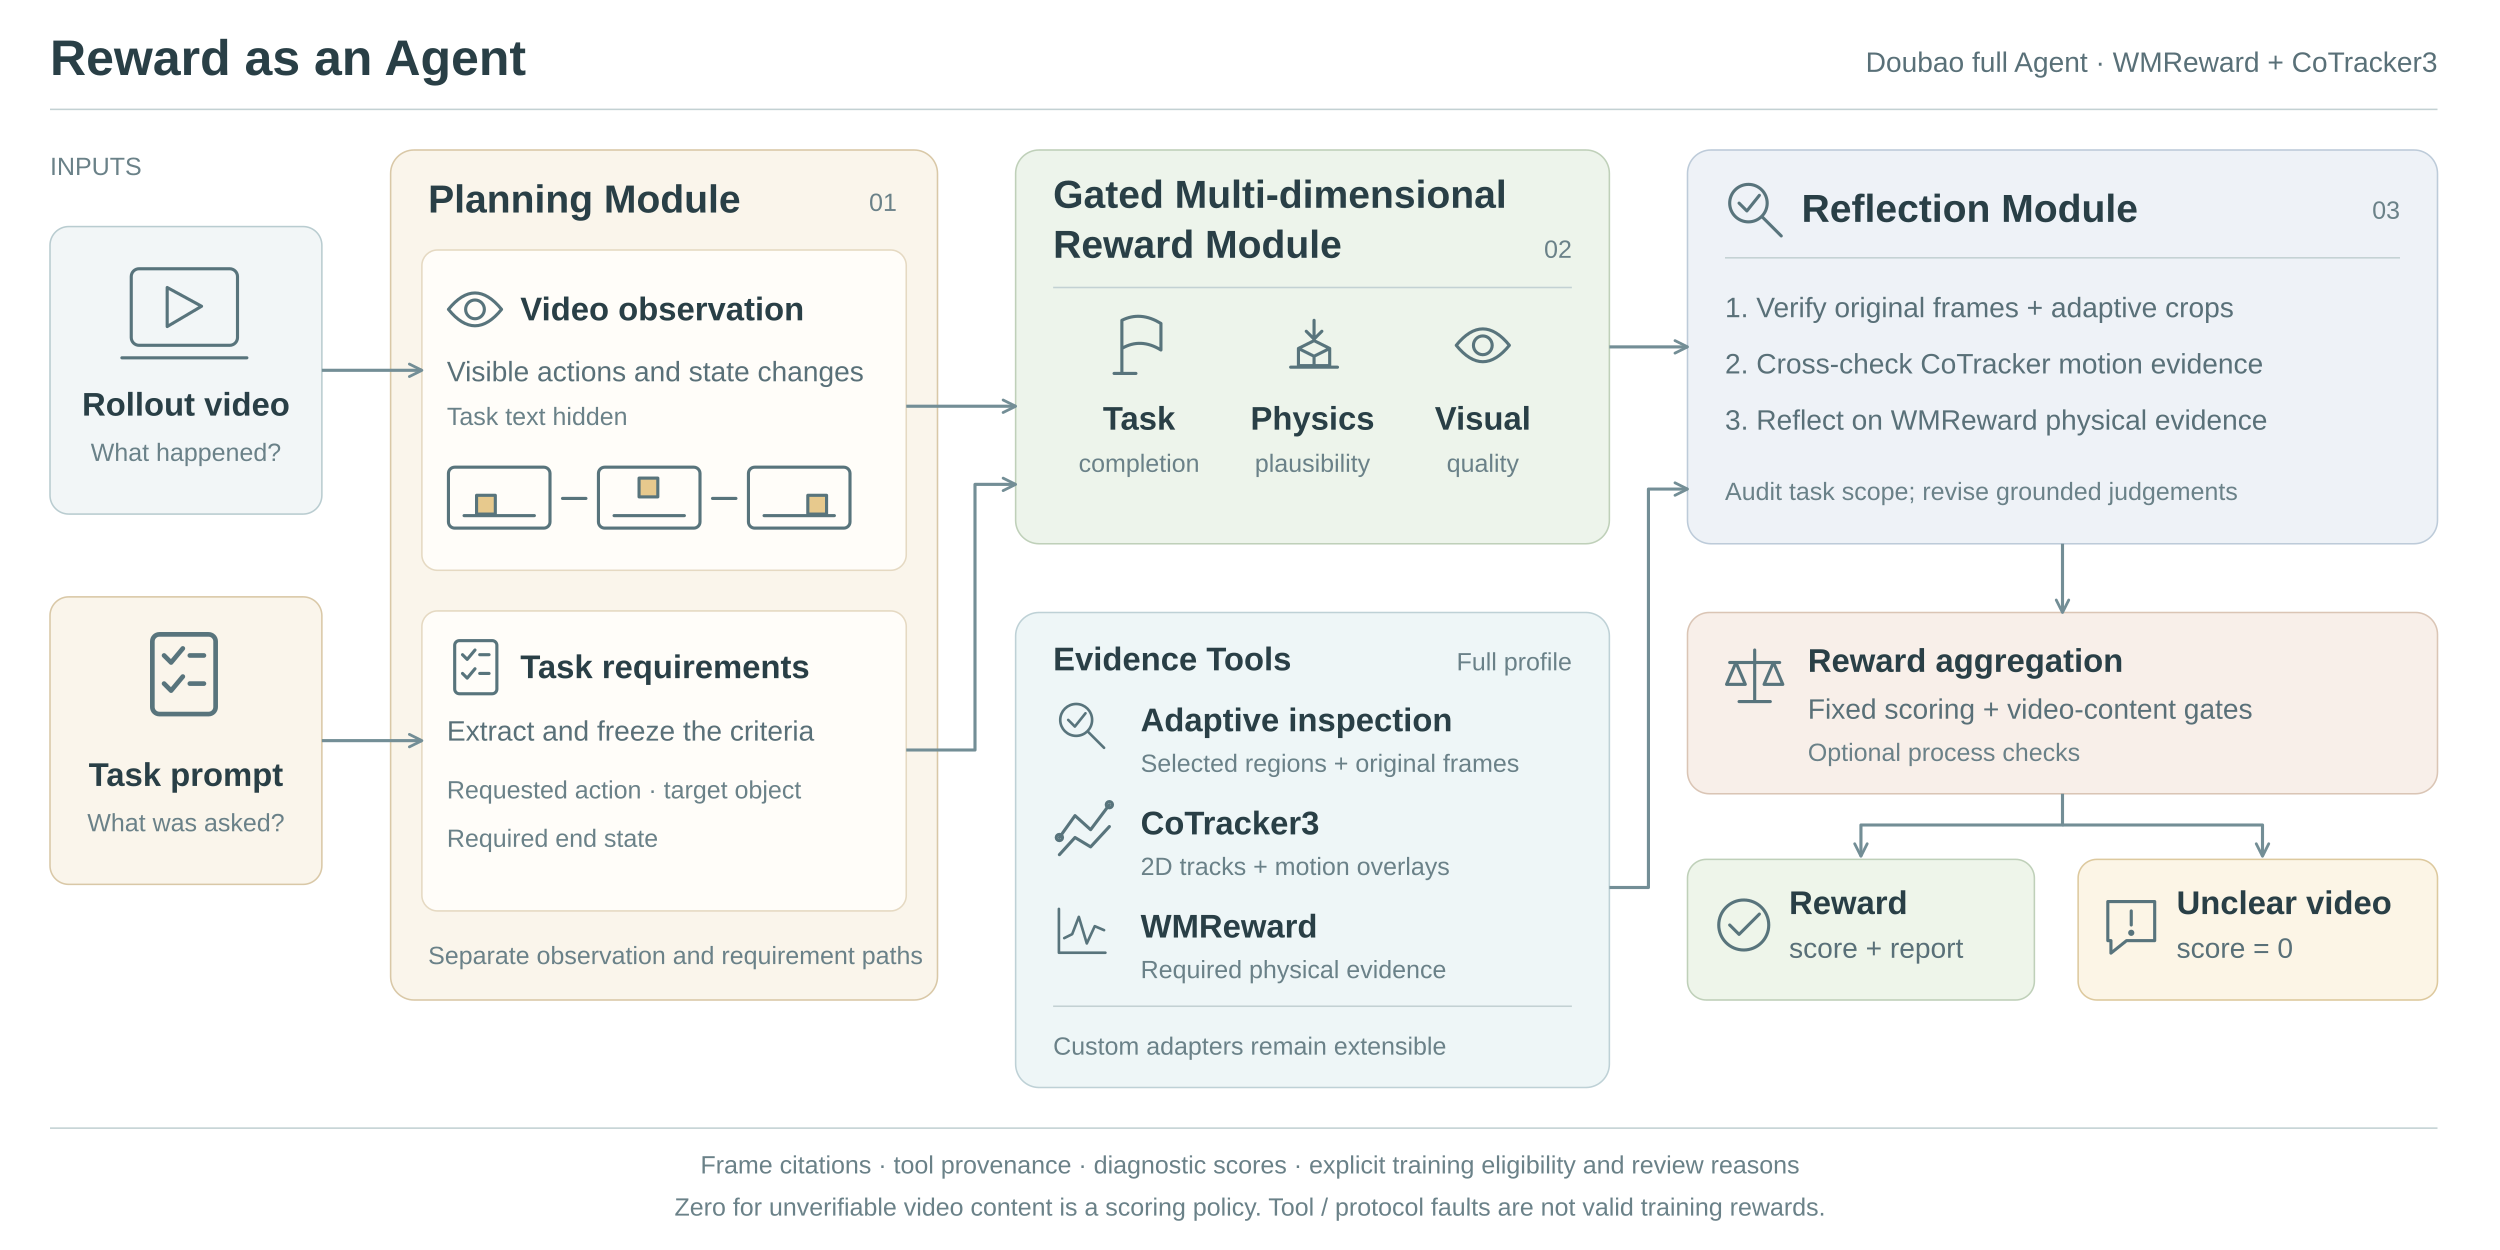
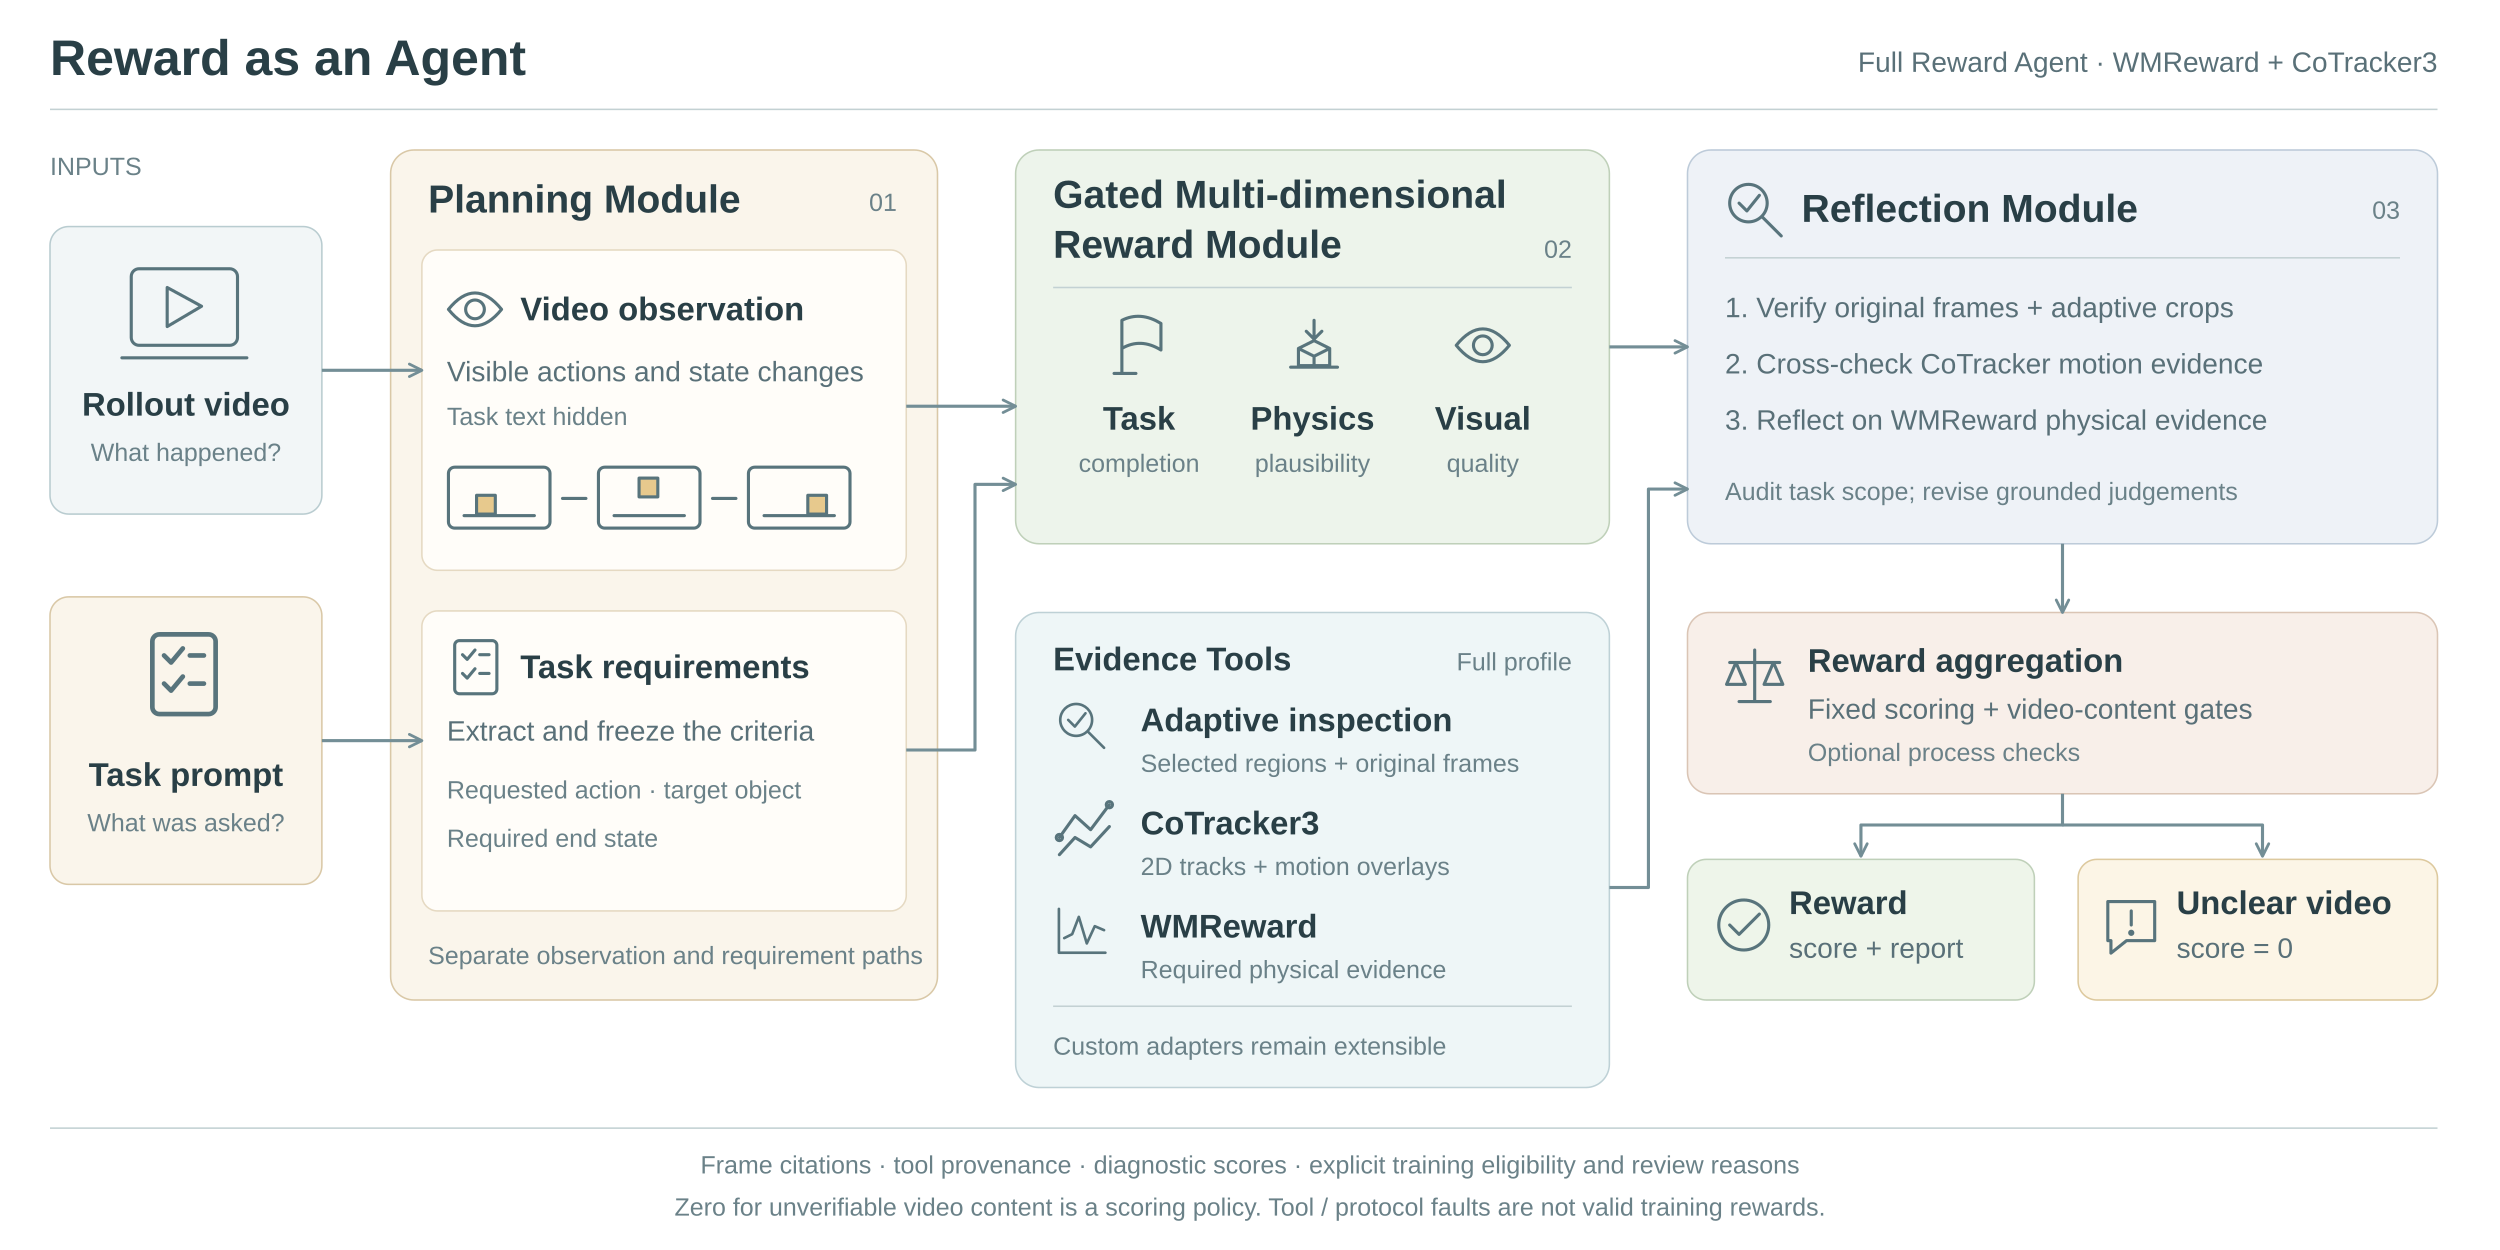
<svg xmlns="http://www.w3.org/2000/svg" width="1600" height="800" viewBox="0 0 1600 800" role="img" aria-labelledby="title desc">
  <defs>
    <style>
text{font-family:'Liberation Sans',Arial,sans-serif;fill:#293f46}
.head{font-size:25px;font-weight:700}.label{font-size:21px;font-weight:700}.body{font-size:18px;fill:#597078}.small{font-size:16px;fill:#6a8188}
.icon{fill:none;stroke:currentColor;stroke-width:2;stroke-linecap:round;stroke-linejoin:round;color:#58747c}
.flow{fill:none;stroke:#738e96;stroke-width:2;stroke-linejoin:round}
.rule{stroke:#c3d1d3;stroke-width:1}
</style>
    <marker id="arrow" viewBox="0 0 12 12" markerWidth="11" markerHeight="11" refX="10" refY="6" orient="auto" markerUnits="userSpaceOnUse">
      <path d="M2 2L10 6L2 10" fill="none" stroke="#738e96" stroke-width="1.8" />
    </marker>
    <g id="eye" class="icon">
      <path d="M1 18Q18-3 35 18Q18 39 1 18Z" />
      <circle cx="18" cy="18" r="6" />
    </g>
    <g id="checklist" class="icon">
      <rect x="5" y="2" width="27" height="34" rx="3" />
      <path d="M10 11L13 14L18 8M21 11H27M10 23L13 26L18 20M21 23H27" />
    </g>
    <g id="flag" class="icon">
      <path d="M7 36V2Q19-4 32 4V21Q19 13 7 20M2 36H16" />
    </g>
    <g id="physics" class="icon">
      <path d="M4 32H34M19 2V14M14 9L19 14L24 9M9 20L19 15L29 20V31H9Z M9 20L19 25L29 20M19 25V31" />
    </g>
    <g id="search" class="icon">
      <circle cx="15" cy="15" r="12" />
      <path d="M24 24L36 36M9 15L14 20L22 10" />
    </g>
    <g id="wave" class="icon">
      <path d="M2 2V35H37M6 24L12 21L17 8L23 28L29 15L36 18" />
    </g>
    <g id="plug" class="icon">
      <path d="M11 2V12M25 2V12M7 12H29V19Q29 29 18 29Q7 29 7 19ZM18 29V37" />
    </g>
    <g id="balance" class="icon">
      <path d="M18 2V35M8 35H28M2 10H34M6 10L0 24H12ZM30 10L24 24H36Z" />
    </g>
    <g id="ok" class="icon">
      <circle cx="18" cy="18" r="16" />
      <path d="M9 18L15 24L28 11" />
    </g>
    <g id="review" class="icon">
      <path d="M3 3H33V28H15L5 36V28H3Z M18 9V18" />
      <circle cx="18" cy="23" r="1" />
    </g>
  </defs>
  <rect width="1600" height="800" fill="#fff" />
  <text x="32" y="48" font-size="32" font-weight="700">Reward as an Agent</text>
-   <text x="1560" y="46" text-anchor="end" class="body">Doubao full Agent · WMReward + CoTracker3</text>
+   <text x="1560" y="46" text-anchor="end" class="body">Full Reward Agent · WMReward + CoTracker3</text>
  <path d="M32 70H1560" class="rule" />
  <text x="32" y="112" class="small">INPUTS</text>
  <rect x="32" y="145" width="174" height="184" rx="12" fill="#f2f6f7" stroke="#b9ccd0" />
  <g class="icon" transform="translate(84 172)">
    <rect width="68" height="49" rx="5" />
    <path d="M23 12L45 24L23 37Z" />
    <path d="M-6 57H74" />
  </g>
  <text x="119" y="266" text-anchor="middle" class="label">Rollout video</text>
  <text x="119" y="295" text-anchor="middle" class="small">What happened?</text>
  <rect x="32" y="382" width="174" height="184" rx="12" fill="#faf5eb" stroke="#d9c8a7" />
  <use href="#checklist" transform="translate(90 403) scale(1.5)" />
  <text x="119" y="503" text-anchor="middle" class="label">Task prompt</text>
  <text x="119" y="532" text-anchor="middle" class="small">What was asked?</text>
  <rect x="250" y="96" width="350" height="544" rx="15" fill="#faf5eb" stroke="#d9c8a7" />
  <text x="274" y="136" class="head">Planning Module</text>
  <text x="574" y="135" text-anchor="end" class="small">01</text>
  <rect x="270" y="160" width="310" height="205" rx="10" fill="#fffdf9" stroke="#e5d9c2" />
  <use href="#eye" transform="translate(286 180)" />
  <text x="333" y="205" class="label">Video observation</text>
  <text x="286" y="244" class="body">Visible actions and state changes</text>
  <text x="286" y="272" class="small">Task text hidden</text>
  <g class="icon" transform="translate(287 299)">
    <rect width="65" height="39" rx="4" />
    <rect x="96" width="65" height="39" rx="4" />
    <rect x="192" width="65" height="39" rx="4" />
    <path d="M10 31H55M106 31H151M202 31H247" />
    <path d="M73 20H88M169 20H184" />
    <rect x="18" y="18" width="12" height="12" fill="#e7c98d" />
    <rect x="122" y="7" width="12" height="12" fill="#e7c98d" />
    <rect x="230" y="18" width="12" height="12" fill="#e7c98d" />
  </g>
  <rect x="270" y="391" width="310" height="192" rx="10" fill="#fffdf9" stroke="#e5d9c2" />
  <use href="#checklist" transform="translate(286 408)" />
  <text x="333" y="434" class="label">Task requirements</text>
  <text x="286" y="474" class="body">Extract and freeze the criteria</text>
  <text x="286" y="511" class="small">Requested action · target object</text>
  <text x="286" y="542" class="small">Required end state</text>
  <text x="274" y="617" class="small">Separate observation and requirement paths</text>
  <path d="M206 237H270" class="flow" />
  <path d="M206 474H270" class="flow" />
  <rect x="650" y="96" width="380" height="252" rx="15" fill="#edf4eb" stroke="#bfd0b9" />
  <text x="674" y="133" class="head">Gated Multi-dimensional</text>
  <text x="674" y="165" class="head">Reward Module</text>
  <text x="1006" y="165" text-anchor="end" class="small">02</text>
  <path d="M674 184H1006" class="rule" />
  <use href="#flag" transform="translate(711 203)" />
  <use href="#physics" transform="translate(822 203)" />
  <use href="#eye" transform="translate(931 203)" />
  <text x="729" y="275" text-anchor="middle" class="label">Task</text>
  <text x="729" y="302" text-anchor="middle" class="small">completion</text>
  <text x="840" y="275" text-anchor="middle" class="label">Physics</text>
  <text x="840" y="302" text-anchor="middle" class="small">plausibility</text>
  <text x="949" y="275" text-anchor="middle" class="label">Visual</text>
  <text x="949" y="302" text-anchor="middle" class="small">quality</text>
  <path d="M580 260H650" class="flow" />
  <path d="M580 480H624V310H650" class="flow" />
  <rect x="1080" y="96" width="480" height="252" rx="15" fill="#eef2f7" stroke="#bdcbd9" />
  <use href="#search" transform="translate(1104 115)" />
  <text x="1153" y="142" class="head">Reflection Module</text>
  <text x="1536" y="140" text-anchor="end" class="small">03</text>
  <path d="M1104 165H1536" class="rule" />
  <text x="1104" y="203" class="body">1. Verify original frames + adaptive crops</text>
  <text x="1104" y="239" class="body">2. Cross-check CoTracker motion evidence</text>
  <text x="1104" y="275" class="body">3. Reflect on WMReward physical evidence</text>
  <text x="1104" y="320" class="small">Audit task scope; revise grounded judgements</text>
  <path d="M1030 222H1080" class="flow" />
  <rect x="650" y="392" width="380" height="304" rx="15" fill="#eef6f7" stroke="#bed1d6" />
  <text x="674" y="429" class="label">Evidence Tools</text>
  <text x="1006" y="429" text-anchor="end" class="small">Full profile</text>
  <use href="#search" transform="translate(676 448) scale(.85)" />
  <text x="730" y="468" class="label">Adaptive inspection</text>
  <text x="730" y="494" class="small">Selected regions + original frames</text>
  <g class="icon" transform="translate(676 513)">
    <path d="M2 23L12 9L22 18L34 2M2 34L12 23L22 29L34 16" />
    <circle cx="2" cy="23" r="2" />
    <circle cx="34" cy="2" r="2" />
  </g>
  <text x="730" y="534" class="label">CoTracker3</text>
  <text x="730" y="560" class="small">2D tracks + motion overlays</text>
  <use href="#wave" transform="translate(676 580) scale(.85)" />
  <text x="730" y="600" class="label">WMReward</text>
  <text x="730" y="626" class="small">Required physical evidence</text>
  <path d="M674 644H1006" class="rule" />
  <text x="674" y="675" class="small">Custom adapters remain extensible</text>
  <path d="M1030 568H1055V313H1080" class="flow" />
  <path d="M1320 348V392" class="flow" />
  <rect x="1080" y="392" width="480" height="116" rx="14" fill="#f8efe9" stroke="#dac5b5" />
  <use href="#balance" transform="translate(1105 414)" />
  <text x="1157" y="430" class="label">Reward aggregation</text>
  <text x="1157" y="460" class="body">Fixed scoring + video-content gates</text>
  <text x="1157" y="487" class="small">Optional process checks</text>
  <path d="M1320 508V528H1191V548" class="flow" />
  <path d="M1320 528H1448V548" class="flow" />
  <rect x="1080" y="550" width="222" height="90" rx="12" fill="#eef5ea" stroke="#bfd0b9" />
  <use href="#ok" transform="translate(1098 574)" />
  <text x="1145" y="585" class="label">Reward</text>
  <text x="1145" y="613" class="body">score + report</text>
  <rect x="1330" y="550" width="230" height="90" rx="12" fill="#fcf5e6" stroke="#ddc99e" />
  <use href="#review" transform="translate(1346 574)" />
  <text x="1393" y="585" class="label">Unclear video</text>
  <text x="1393" y="613" class="body">score = 0</text>
  <path d="M32 722H1560" class="rule" />
  <text x="800" y="751" text-anchor="middle" class="small">Frame citations · tool provenance · diagnostic scores · explicit training eligibility and review reasons</text>
  <text x="800" y="778" text-anchor="middle" class="small">Zero for unverifiable video content is a scoring policy. Tool / protocol faults are not valid training rewards.</text>
  <g fill="none" stroke="#738e96" stroke-width="1.8" stroke-linecap="round" stroke-linejoin="round">
    <path d="M262 233L270 237L262 241" />
    <path d="M262 470L270 474L262 478" />
    <path d="M642 256L650 260L642 264" />
    <path d="M642 306L650 310L642 314" />
    <path d="M1072 218L1080 222L1072 226" />
    <path d="M1072 309L1080 313L1072 317" />
    <path d="M1316 384L1320 392L1324 384" />
    <path d="M1187 540L1191 548L1195 540" />
    <path d="M1444 540L1448 548L1452 540" />
  </g>
</svg>
